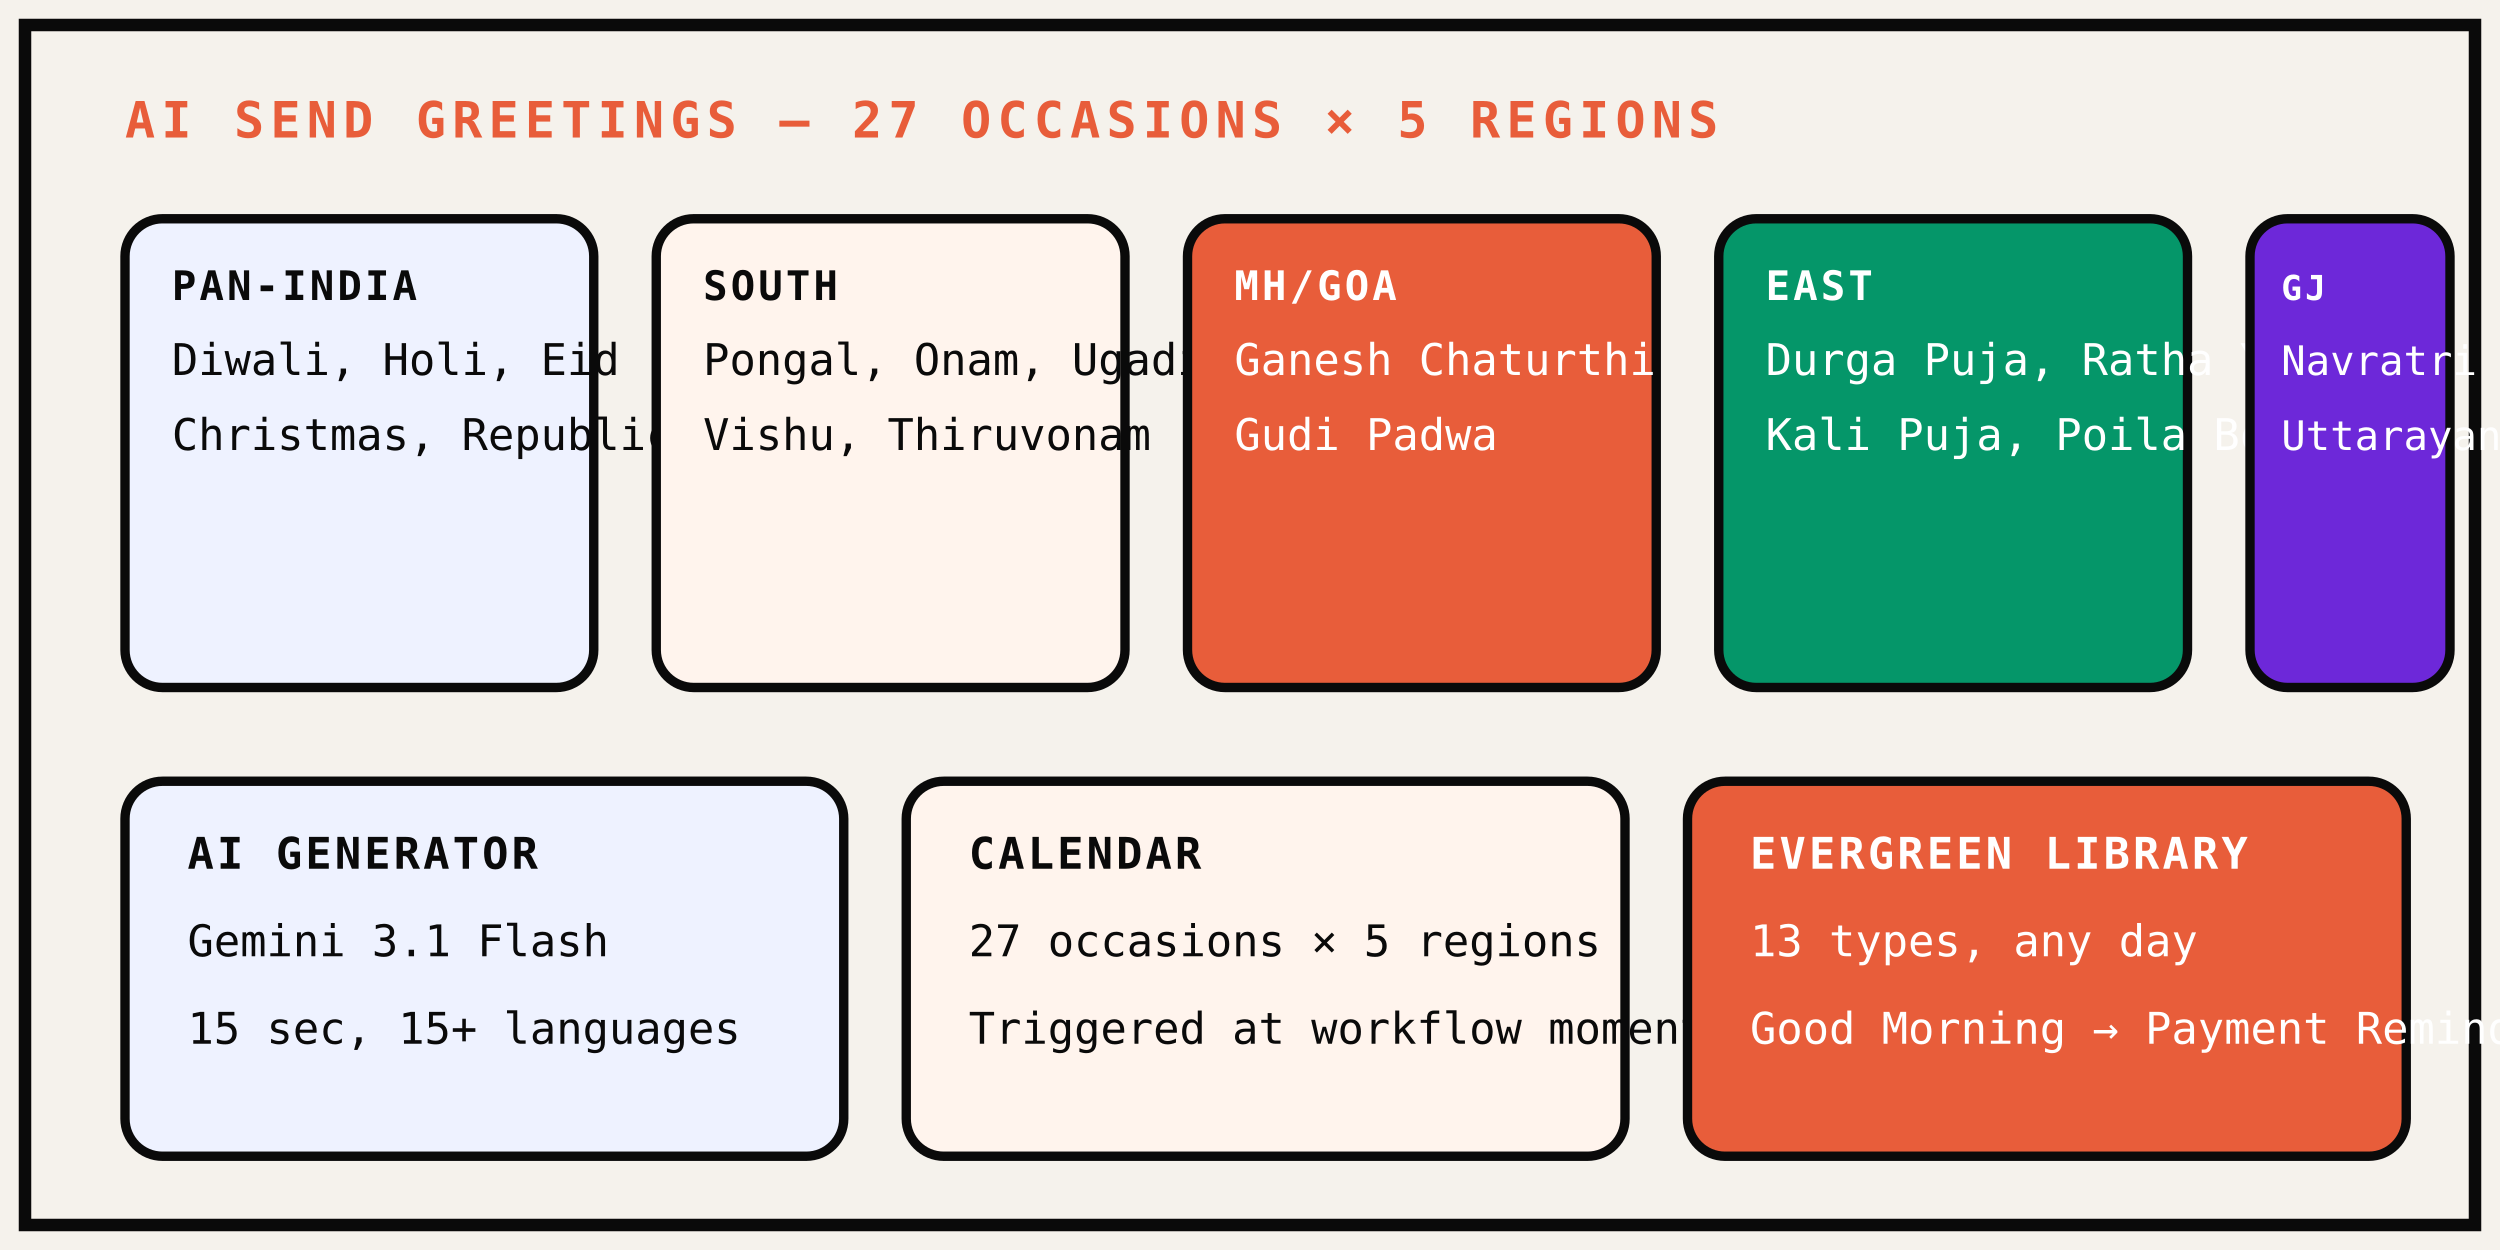
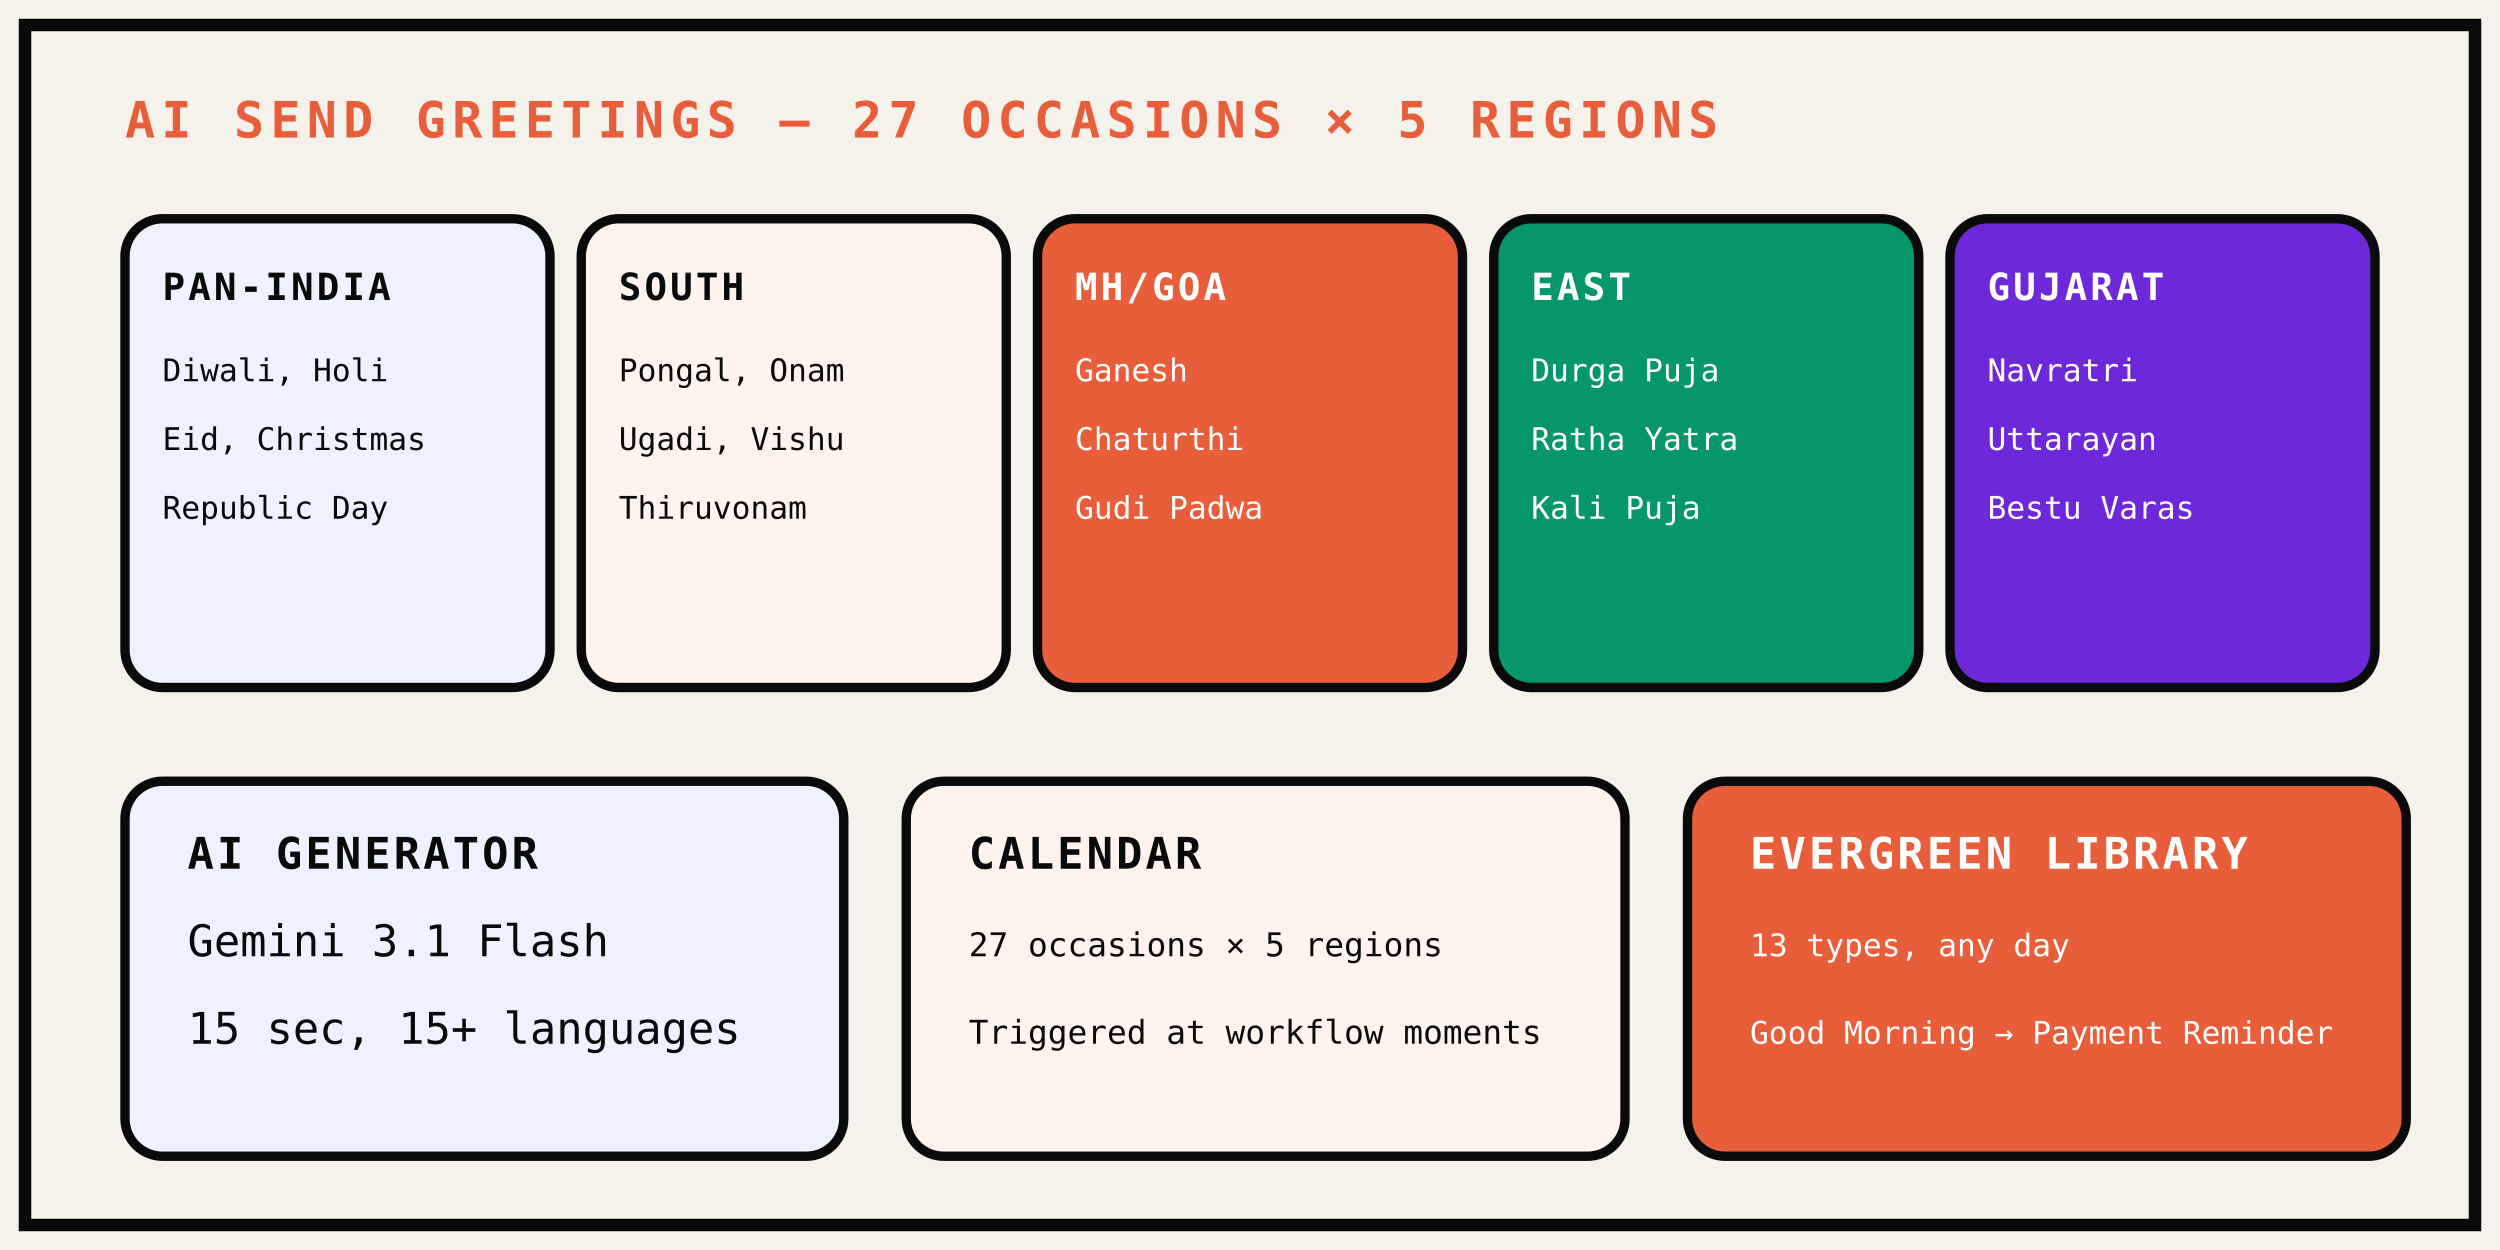
<svg xmlns="http://www.w3.org/2000/svg" viewBox="0 0 800 400" preserveAspectRatio="xMidYMid meet" font-family="ui-monospace, SFMono-Regular, Menlo, monospace">
  <rect width="800" height="400" fill="#F5F2EC" />
  <rect x="8" y="8" width="784" height="384" fill="none" stroke="#0A0A0A" stroke-width="4" />
  <text x="40" y="44" font-size="16" font-weight="bold" fill="#E85D3A" letter-spacing="2">AI SEND GREETINGS — 27 OCCASIONS × 5 REGIONS</text>
-   <rect x="40" y="70" width="150" height="150" rx="12" fill="#EEF2FF" stroke="#0A0A0A" stroke-width="3" />
-   <text x="55" y="96" font-size="13" font-weight="bold" fill="#0A0A0A" letter-spacing="1">PAN-INDIA</text>
-   <text x="55" y="120" font-size="14" fill="#0A0A0A">Diwali, Holi, Eid</text>
-   <text x="55" y="144" font-size="14" fill="#0A0A0A">Christmas, Republic Day</text>
-   <rect x="210" y="70" width="150" height="150" rx="12" fill="#FFF4ED" stroke="#0A0A0A" stroke-width="3" />
-   <text x="225" y="96" font-size="13" font-weight="bold" fill="#0A0A0A" letter-spacing="1">SOUTH</text>
-   <text x="225" y="120" font-size="14" fill="#0A0A0A">Pongal, Onam, Ugadi</text>
-   <text x="225" y="144" font-size="14" fill="#0A0A0A">Vishu, Thiruvonam</text>
-   <rect x="380" y="70" width="150" height="150" rx="12" fill="#E85D3A" stroke="#0A0A0A" stroke-width="3" />
-   <text x="395" y="96" font-size="13" font-weight="bold" fill="#FFFFFF" letter-spacing="1">MH/GOA</text>
-   <text x="395" y="120" font-size="14" fill="#FFFFFF">Ganesh Chaturthi</text>
-   <text x="395" y="144" font-size="14" fill="#FFFFFF">Gudi Padwa</text>
-   <rect x="550" y="70" width="150" height="150" rx="12" fill="#059669" stroke="#0A0A0A" stroke-width="3" />
-   <text x="565" y="96" font-size="13" font-weight="bold" fill="#FFFFFF" letter-spacing="1">EAST</text>
-   <text x="565" y="120" font-size="14" fill="#FFFFFF">Durga Puja, Ratha Yatra</text>
-   <text x="565" y="144" font-size="14" fill="#FFFFFF">Kali Puja, Poila Boishakh</text>
-   <rect x="720" y="70" width="64" height="150" rx="12" fill="#6D28D9" stroke="#0A0A0A" stroke-width="3" />
-   <text x="730" y="96" font-size="11" font-weight="bold" fill="#FFFFFF" letter-spacing="1">GJ</text>
-   <text x="730" y="120" font-size="13" fill="#FFFFFF">Navratri</text>
-   <text x="730" y="144" font-size="13" fill="#FFFFFF">Uttarayan</text>
+   <rect x="40" y="70" width="136" height="150" rx="12" fill="#EEF2FF" stroke="#0A0A0A" stroke-width="3" />
+   <text x="52" y="96" font-size="12" font-weight="bold" fill="#0A0A0A" letter-spacing="1">PAN-INDIA</text>
+   <text x="52" y="122" font-size="10" fill="#0A0A0A">Diwali, Holi</text>
+   <text x="52" y="144" font-size="10" fill="#0A0A0A">Eid, Christmas</text>
+   <text x="52" y="166" font-size="10" fill="#0A0A0A">Republic Day</text>
+   <rect x="186" y="70" width="136" height="150" rx="12" fill="#FFF4ED" stroke="#0A0A0A" stroke-width="3" />
+   <text x="198" y="96" font-size="12" font-weight="bold" fill="#0A0A0A" letter-spacing="1">SOUTH</text>
+   <text x="198" y="122" font-size="10" fill="#0A0A0A">Pongal, Onam</text>
+   <text x="198" y="144" font-size="10" fill="#0A0A0A">Ugadi, Vishu</text>
+   <text x="198" y="166" font-size="10" fill="#0A0A0A">Thiruvonam</text>
+   <rect x="332" y="70" width="136" height="150" rx="12" fill="#E85D3A" stroke="#0A0A0A" stroke-width="3" />
+   <text x="344" y="96" font-size="12" font-weight="bold" fill="#FFFFFF" letter-spacing="1">MH/GOA</text>
+   <text x="344" y="122" font-size="10" fill="#FFFFFF">Ganesh</text>
+   <text x="344" y="144" font-size="10" fill="#FFFFFF">Chaturthi</text>
+   <text x="344" y="166" font-size="10" fill="#FFFFFF">Gudi Padwa</text>
+   <rect x="478" y="70" width="136" height="150" rx="12" fill="#059669" stroke="#0A0A0A" stroke-width="3" />
+   <text x="490" y="96" font-size="12" font-weight="bold" fill="#FFFFFF" letter-spacing="1">EAST</text>
+   <text x="490" y="122" font-size="10" fill="#FFFFFF">Durga Puja</text>
+   <text x="490" y="144" font-size="10" fill="#FFFFFF">Ratha Yatra</text>
+   <text x="490" y="166" font-size="10" fill="#FFFFFF">Kali Puja</text>
+   <rect x="624" y="70" width="136" height="150" rx="12" fill="#6D28D9" stroke="#0A0A0A" stroke-width="3" />
+   <text x="636" y="96" font-size="12" font-weight="bold" fill="#FFFFFF" letter-spacing="1">GUJARAT</text>
+   <text x="636" y="122" font-size="10" fill="#FFFFFF">Navratri</text>
+   <text x="636" y="144" font-size="10" fill="#FFFFFF">Uttarayan</text>
+   <text x="636" y="166" font-size="10" fill="#FFFFFF">Bestu Varas</text>
  <rect x="40" y="250" width="230" height="120" rx="12" fill="#EEF2FF" stroke="#0A0A0A" stroke-width="3" />
  <text x="60" y="278" font-size="14" font-weight="bold" fill="#0A0A0A" letter-spacing="1">AI GENERATOR</text>
  <text x="60" y="306" font-size="14" fill="#0A0A0A">Gemini 3.1 Flash</text>
  <text x="60" y="334" font-size="14" fill="#0A0A0A">15 sec, 15+ languages</text>
  <rect x="290" y="250" width="230" height="120" rx="12" fill="#FFF4ED" stroke="#0A0A0A" stroke-width="3" />
  <text x="310" y="278" font-size="14" font-weight="bold" fill="#0A0A0A" letter-spacing="1">CALENDAR</text>
-   <text x="310" y="306" font-size="14" fill="#0A0A0A">27 occasions × 5 regions</text>
-   <text x="310" y="334" font-size="14" fill="#0A0A0A">Triggered at workflow moments</text>
+   <text x="310" y="306" font-size="10.5" fill="#0A0A0A">27 occasions × 5 regions</text>
+   <text x="310" y="334" font-size="10.5" fill="#0A0A0A">Triggered at workflow moments</text>
  <rect x="540" y="250" width="230" height="120" rx="12" fill="#E85D3A" stroke="#0A0A0A" stroke-width="3" />
  <text x="560" y="278" font-size="14" font-weight="bold" fill="#FFFFFF" letter-spacing="1">EVERGREEN LIBRARY</text>
-   <text x="560" y="306" font-size="14" fill="#FFFFFF">13 types, any day</text>
-   <text x="560" y="334" font-size="14" fill="#FFFFFF">Good Morning → Payment Reminder</text>
+   <text x="560" y="306" font-size="10" fill="#FFFFFF">13 types, any day</text>
+   <text x="560" y="334" font-size="10" fill="#FFFFFF">Good Morning → Payment Reminder</text>
</svg>
